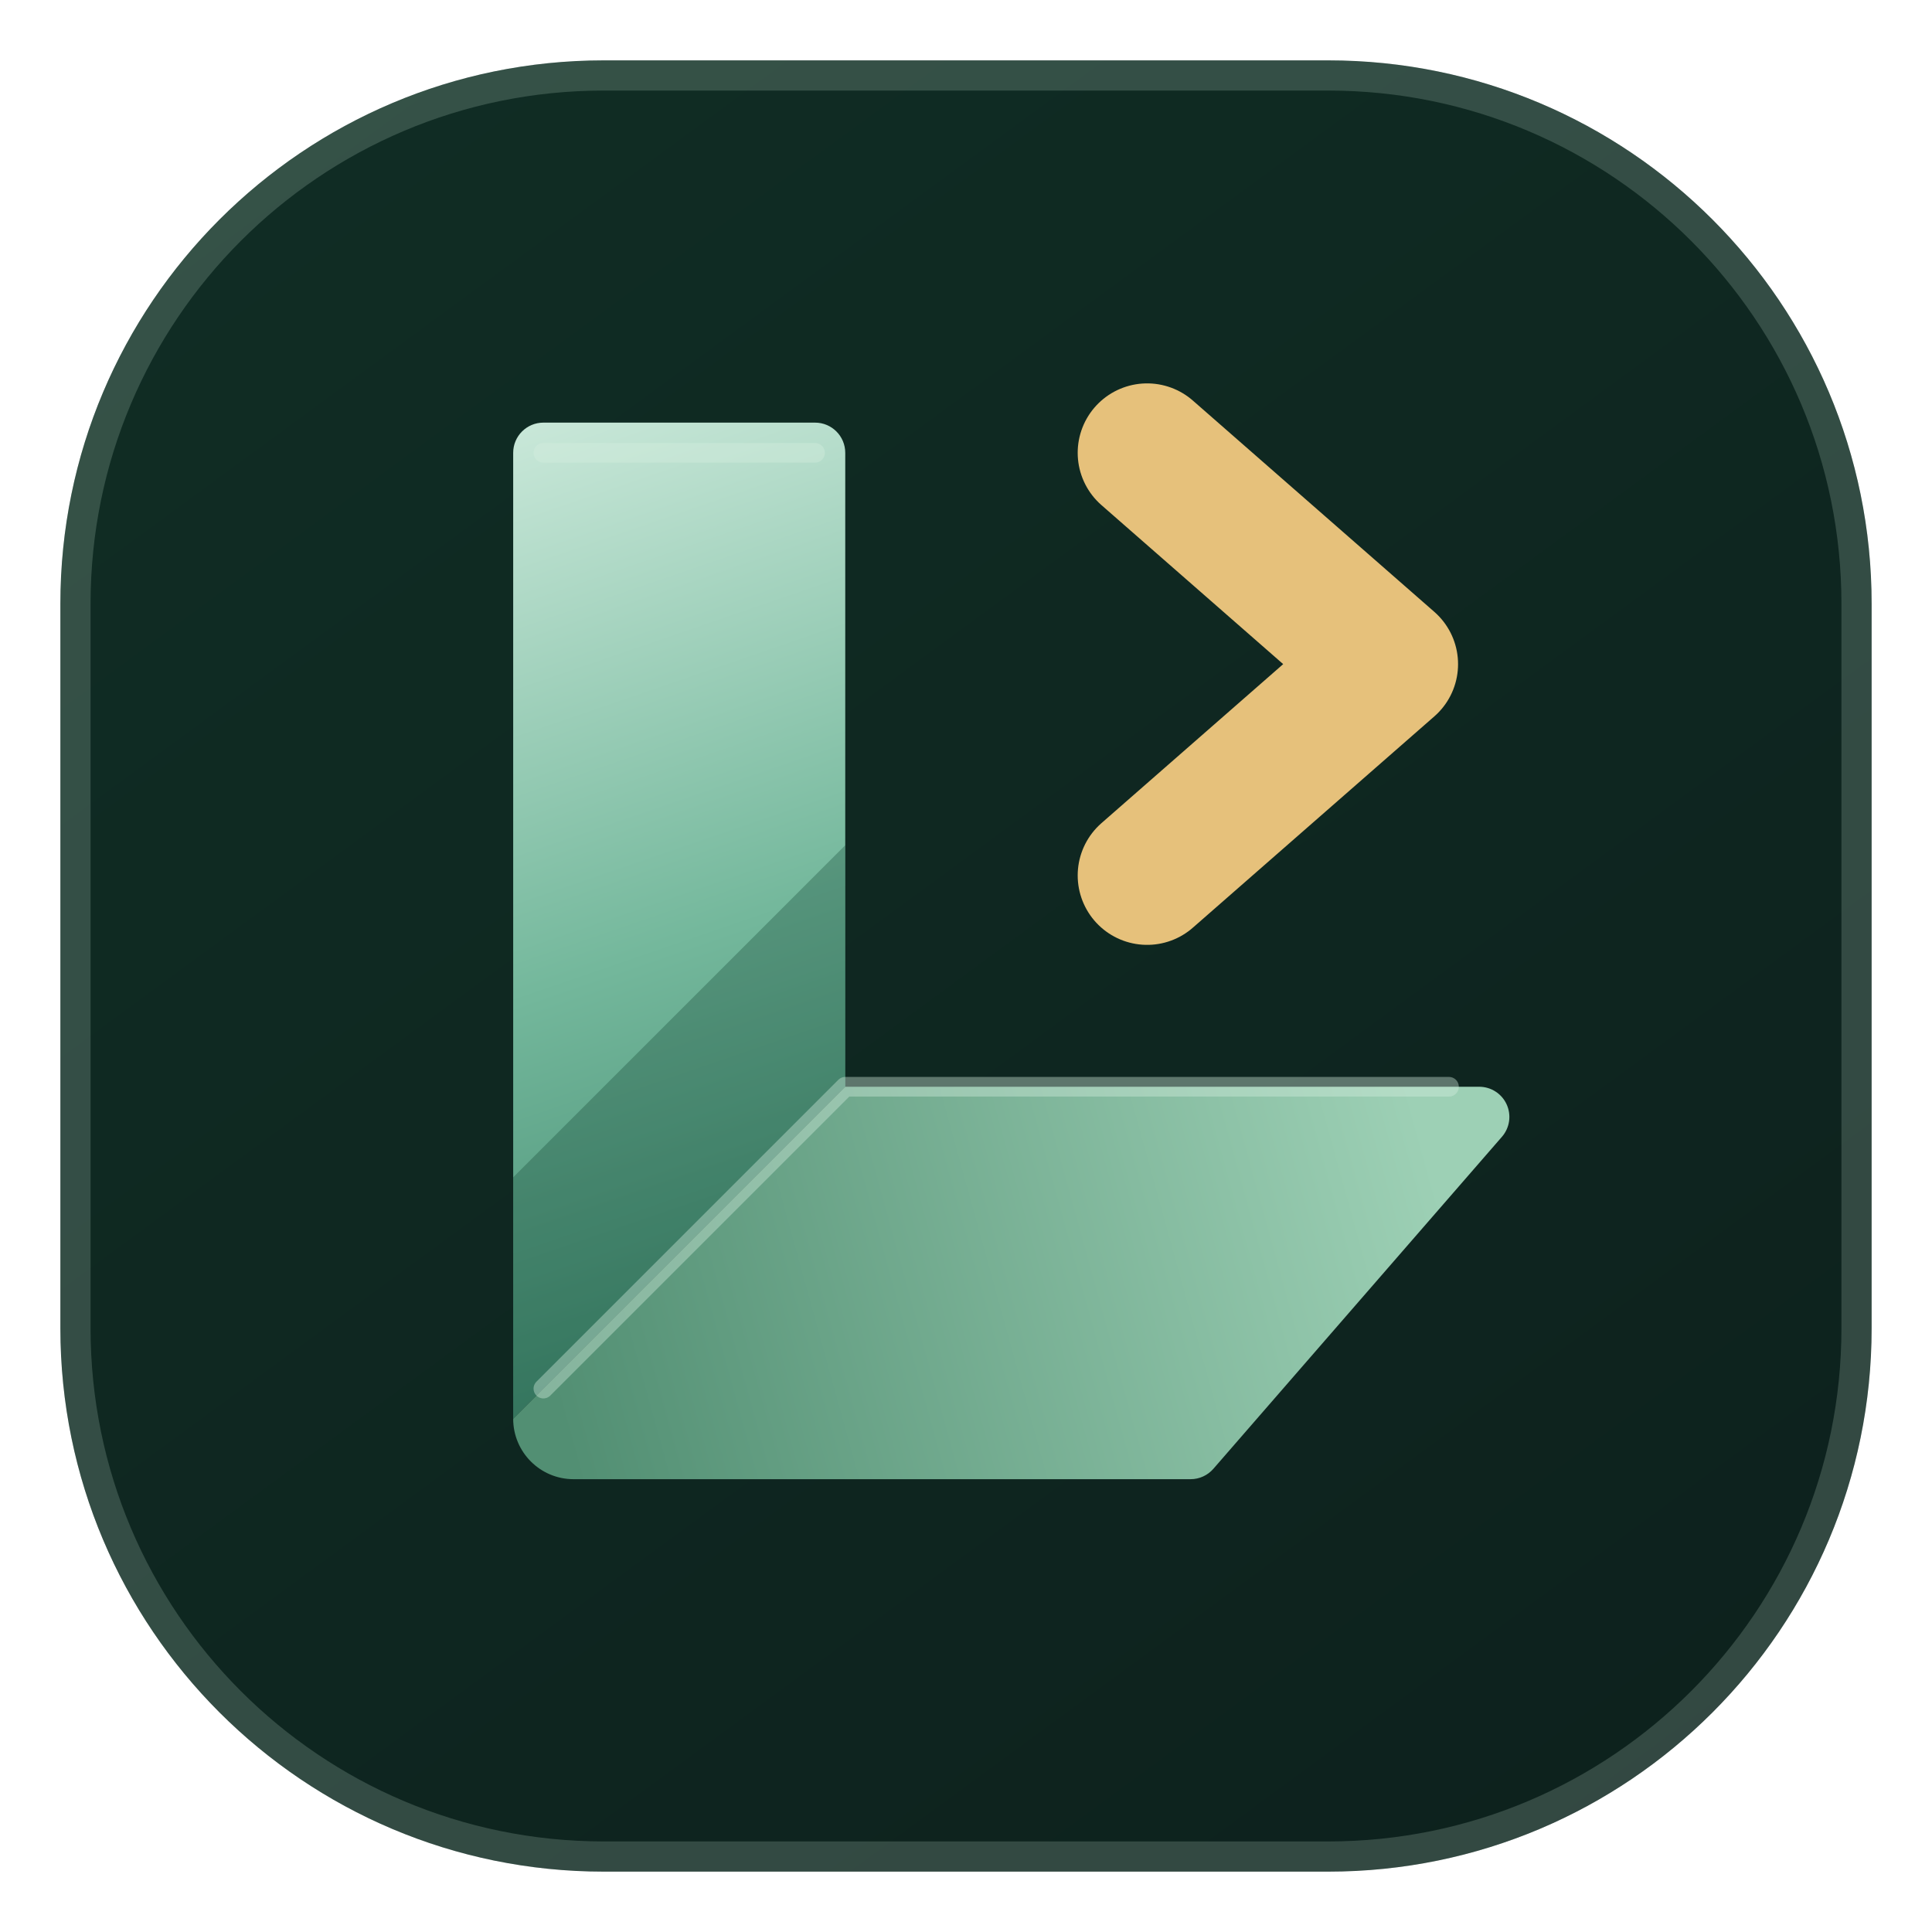
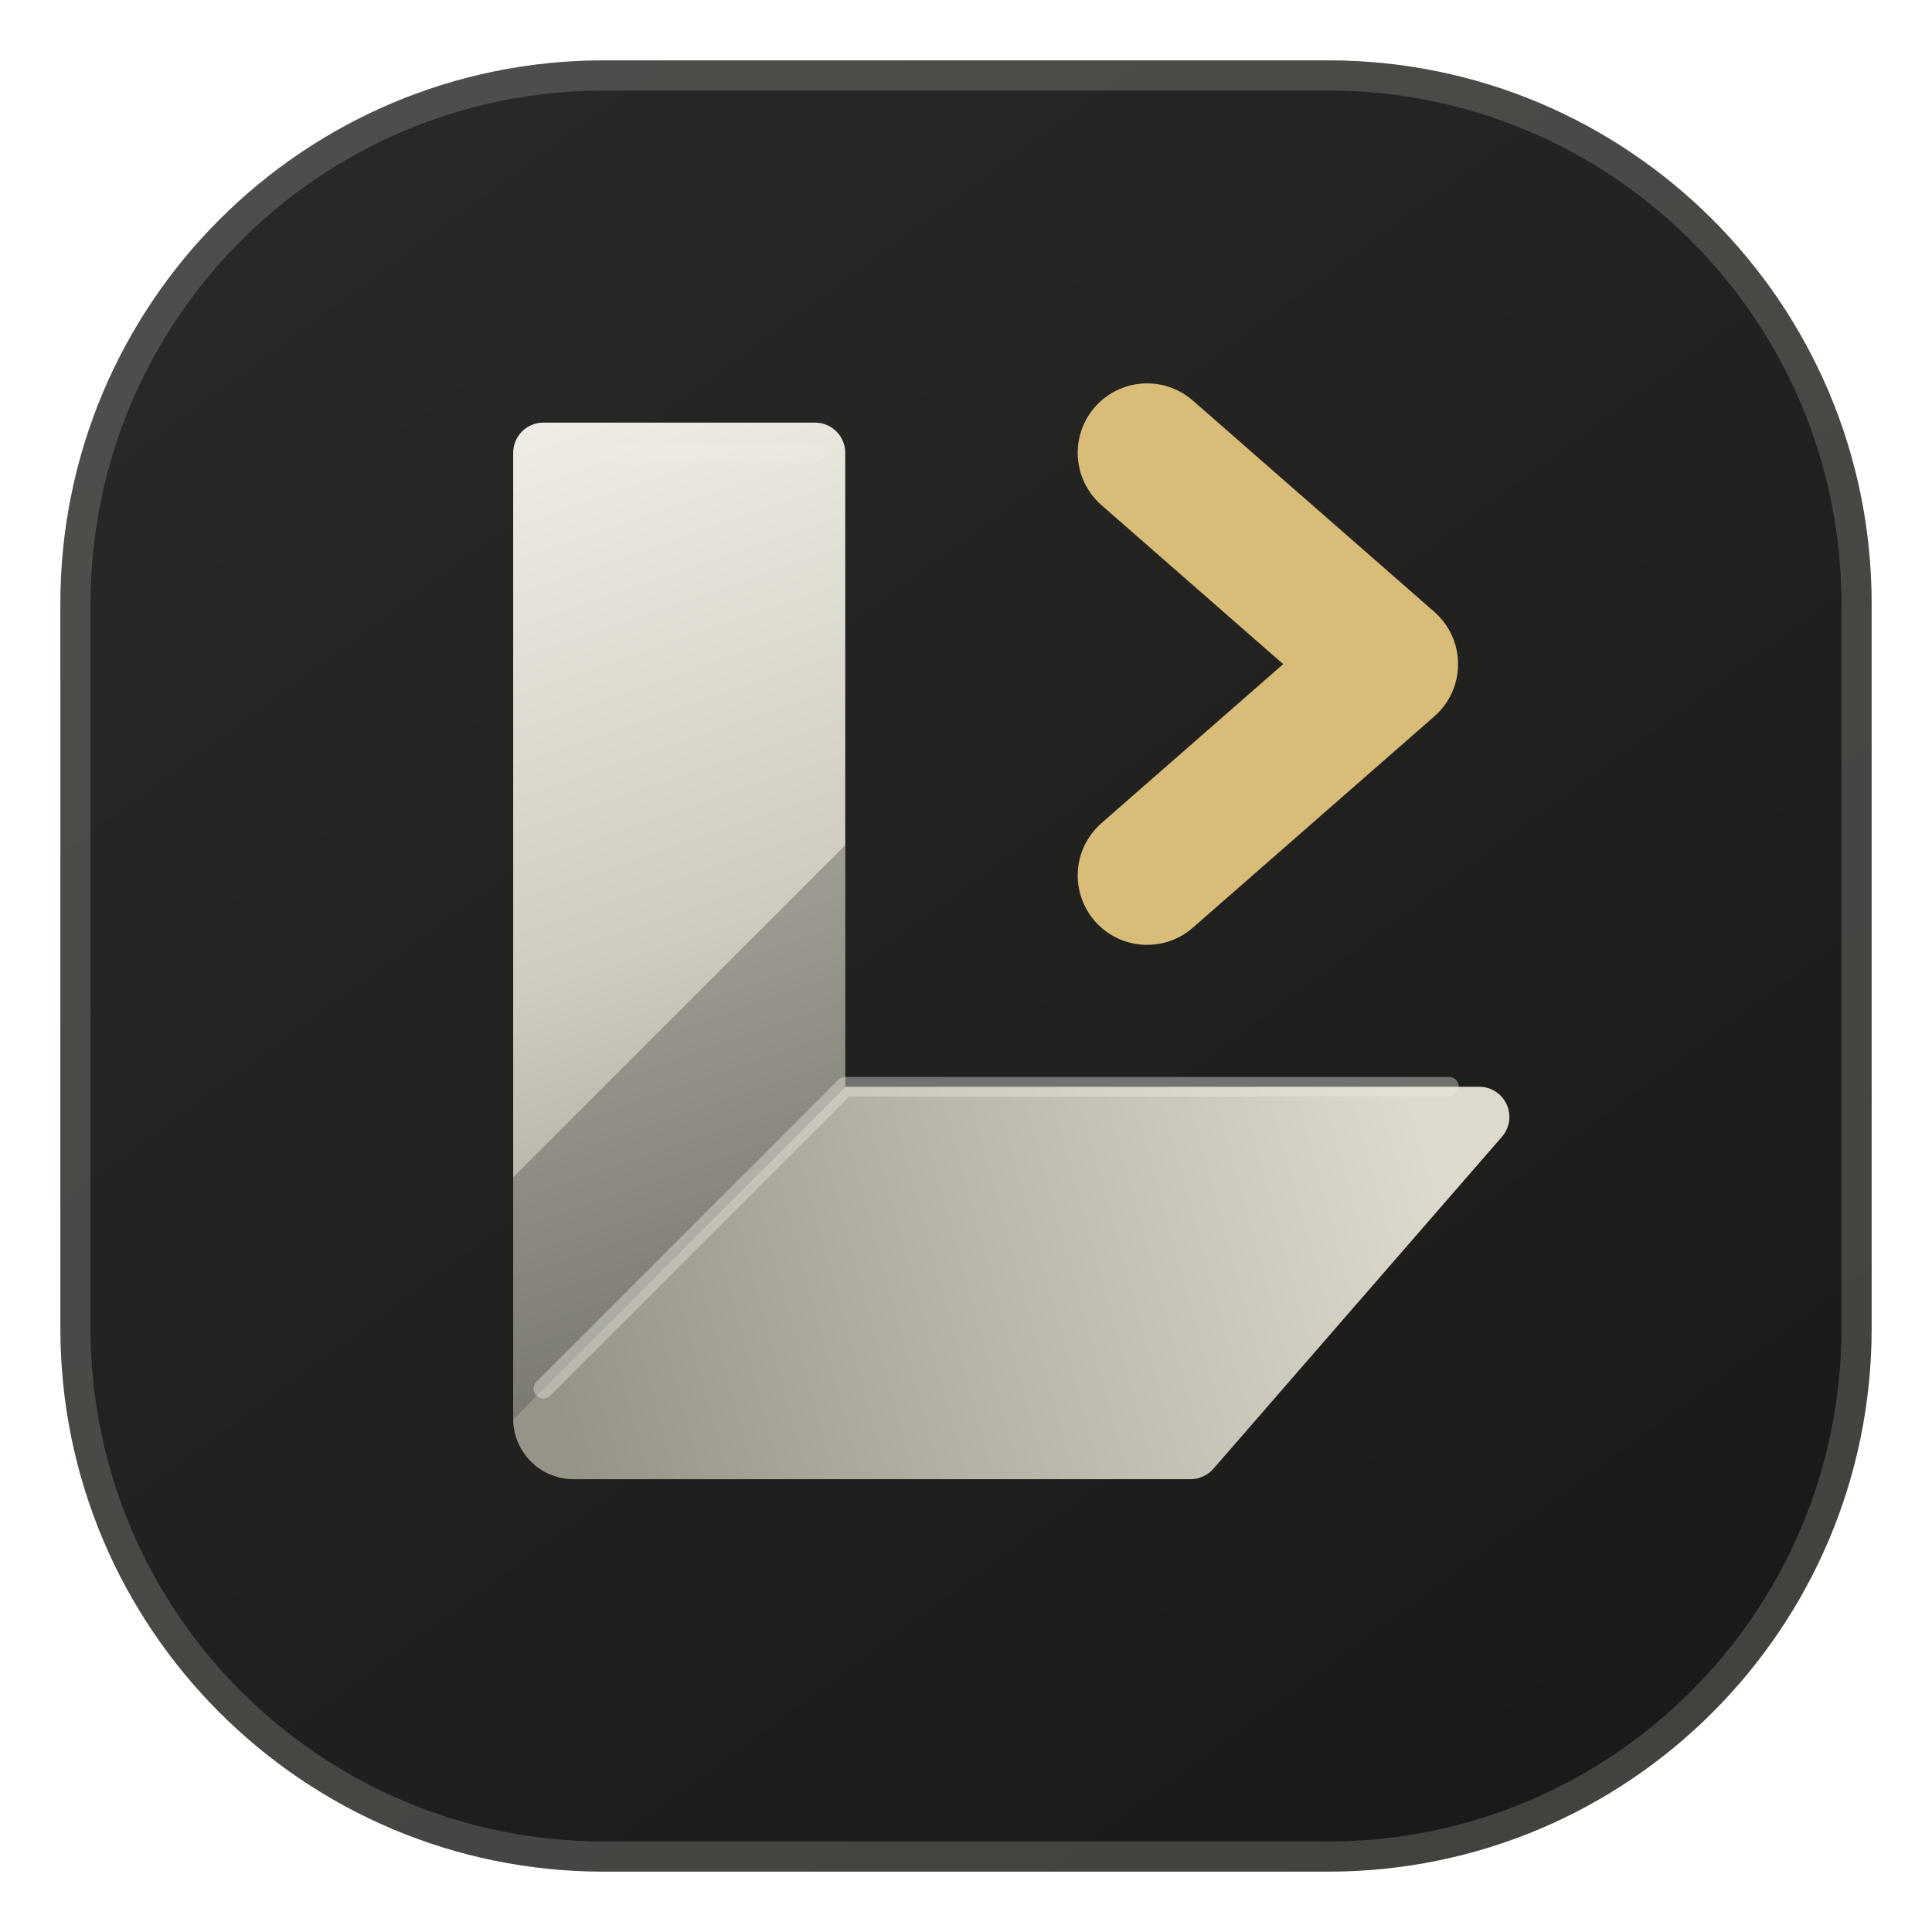
<svg xmlns="http://www.w3.org/2000/svg" width="64" height="64" viewBox="0 0 64 64" fill="none" aria-hidden="true" focusable="false">
  <defs>
    <linearGradient id="lester-icon-tile" x1="9" y1="3" x2="53" y2="63" gradientUnits="userSpaceOnUse">
-       <stop stop-color="#102D24" />
-       <stop offset="1" stop-color="#0D211D" />
+       <stop stop-color="#292A28" />
+       <stop offset="1" stop-color="#191A18" />
    </linearGradient>
    <linearGradient id="lester-icon-stem" x1="18" y1="14" x2="29" y2="46" gradientUnits="userSpaceOnUse">
-       <stop stop-color="#C8E7D8" />
-       <stop offset=".52" stop-color="#74B89C" />
-       <stop offset="1" stop-color="#3D856B" />
+       <stop stop-color="#EEECE4" />
+       <stop offset=".52" stop-color="#CFCBC0" />
+       <stop offset="1" stop-color="#97958A" />
    </linearGradient>
    <linearGradient id="lester-icon-fold" x1="18" y1="45" x2="47" y2="37" gradientUnits="userSpaceOnUse">
-       <stop stop-color="#528F73" />
-       <stop offset="1" stop-color="#9DD0B5" />
+       <stop stop-color="#969489" />
+       <stop offset="1" stop-color="#DDD9CD" />
    </linearGradient>
  </defs>
  <rect x="2" y="2" width="60" height="60" rx="18" fill="url(#lester-icon-tile)" />
-   <rect x="2.5" y="2.5" width="59" height="59" rx="17.5" stroke="#D5EDDF" stroke-opacity=".19" />
+   <rect x="2.5" y="2.5" width="59" height="59" rx="17.5" stroke="#EEECE4" stroke-opacity=".19" />
  <path d="M17 15a1 1 0 0 1 1-1h9a1 1 0 0 1 1 1v21L17 47V15Z" fill="url(#lester-icon-stem)" />
-   <path d="m17 39 11-11v8L17 47v-8Z" fill="#0B3E2E" fill-opacity=".3" />
+   <path d="m17 39 11-11v8L17 47v-8Z" fill="#252522" fill-opacity=".3" />
  <path d="m17 47 11-11h21a1 1 0 0 1 .76 1.65l-9.56 11a1 1 0 0 1-.76.35H19a2 2 0 0 1-2-2Z" fill="url(#lester-icon-fold)" />
-   <path d="M18 15h9M18 46l10-10h20" stroke="#D5EDDF" stroke-opacity=".4" stroke-width=".65" stroke-linecap="round" stroke-linejoin="round" />
-   <path d="m38 15 8 7-8 7" stroke="#E6C17B" stroke-width="4.6" stroke-linecap="round" stroke-linejoin="round" />
+   <path d="M18 15h9M18 46l10-10h20" stroke="#EEECE4" stroke-opacity=".4" stroke-width=".65" stroke-linecap="round" stroke-linejoin="round" />
+   <path d="m38 15 8 7-8 7" stroke="#D9BC78" stroke-width="4.6" stroke-linecap="round" stroke-linejoin="round" />
</svg>
